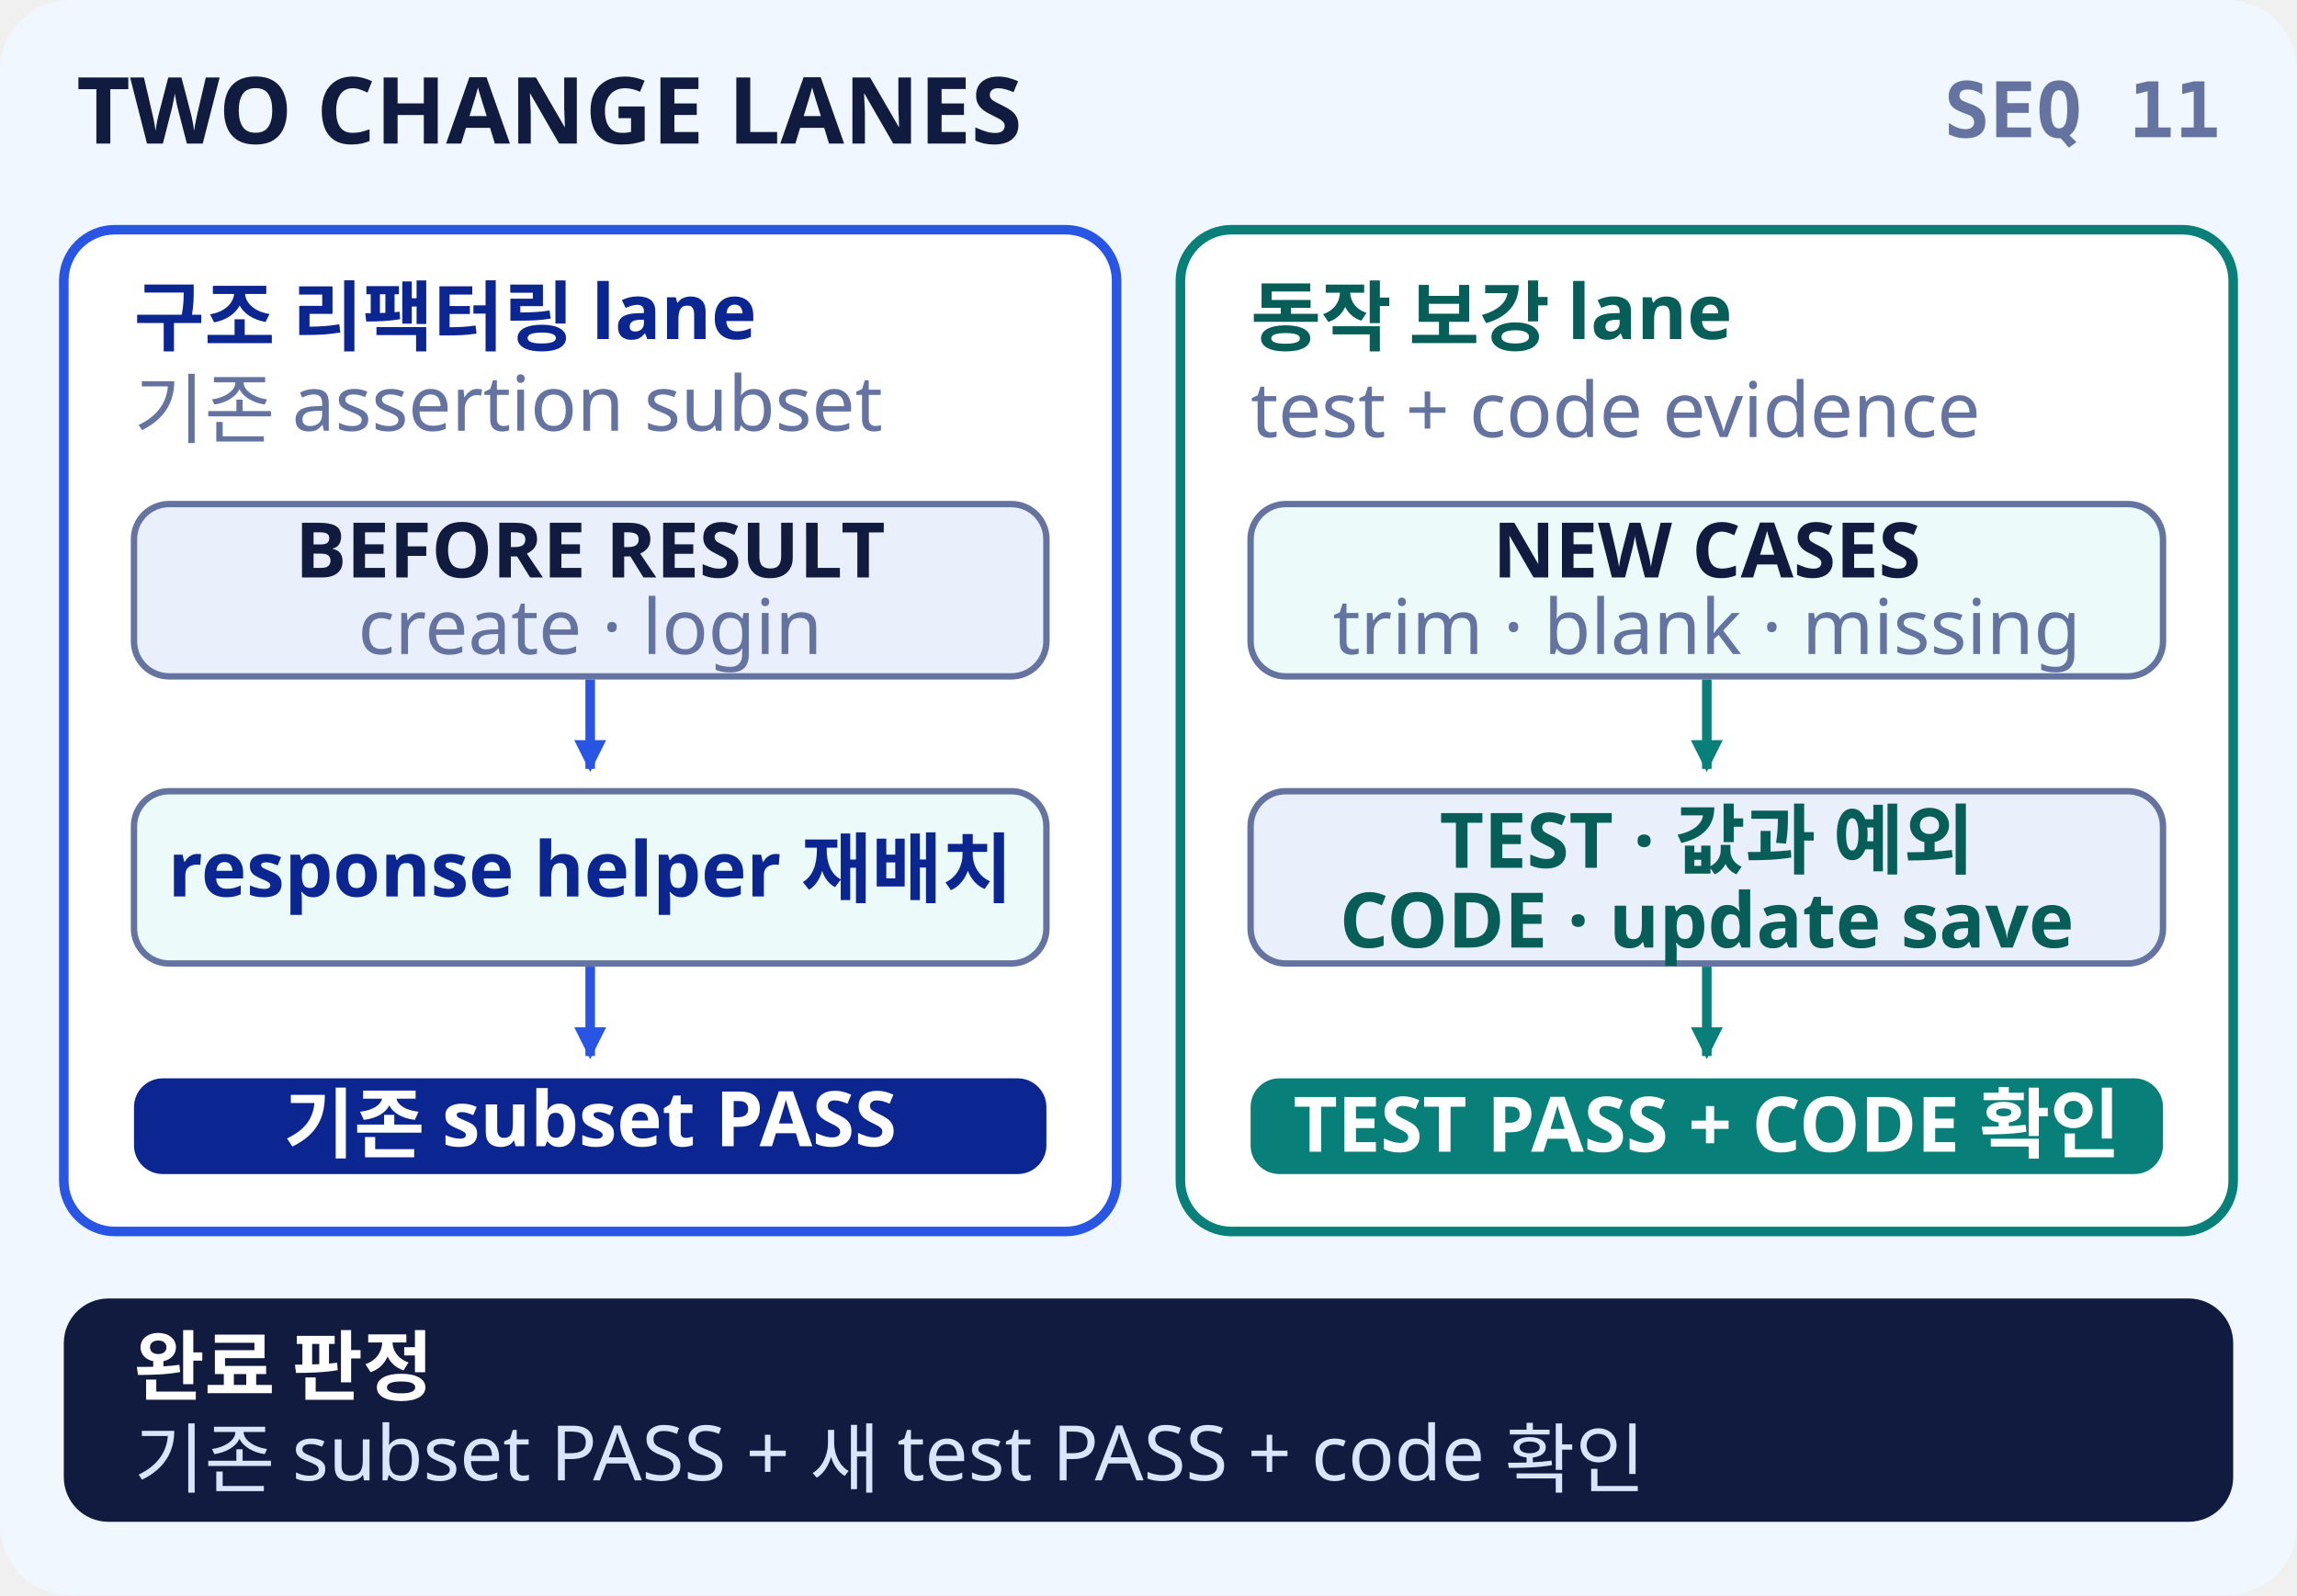
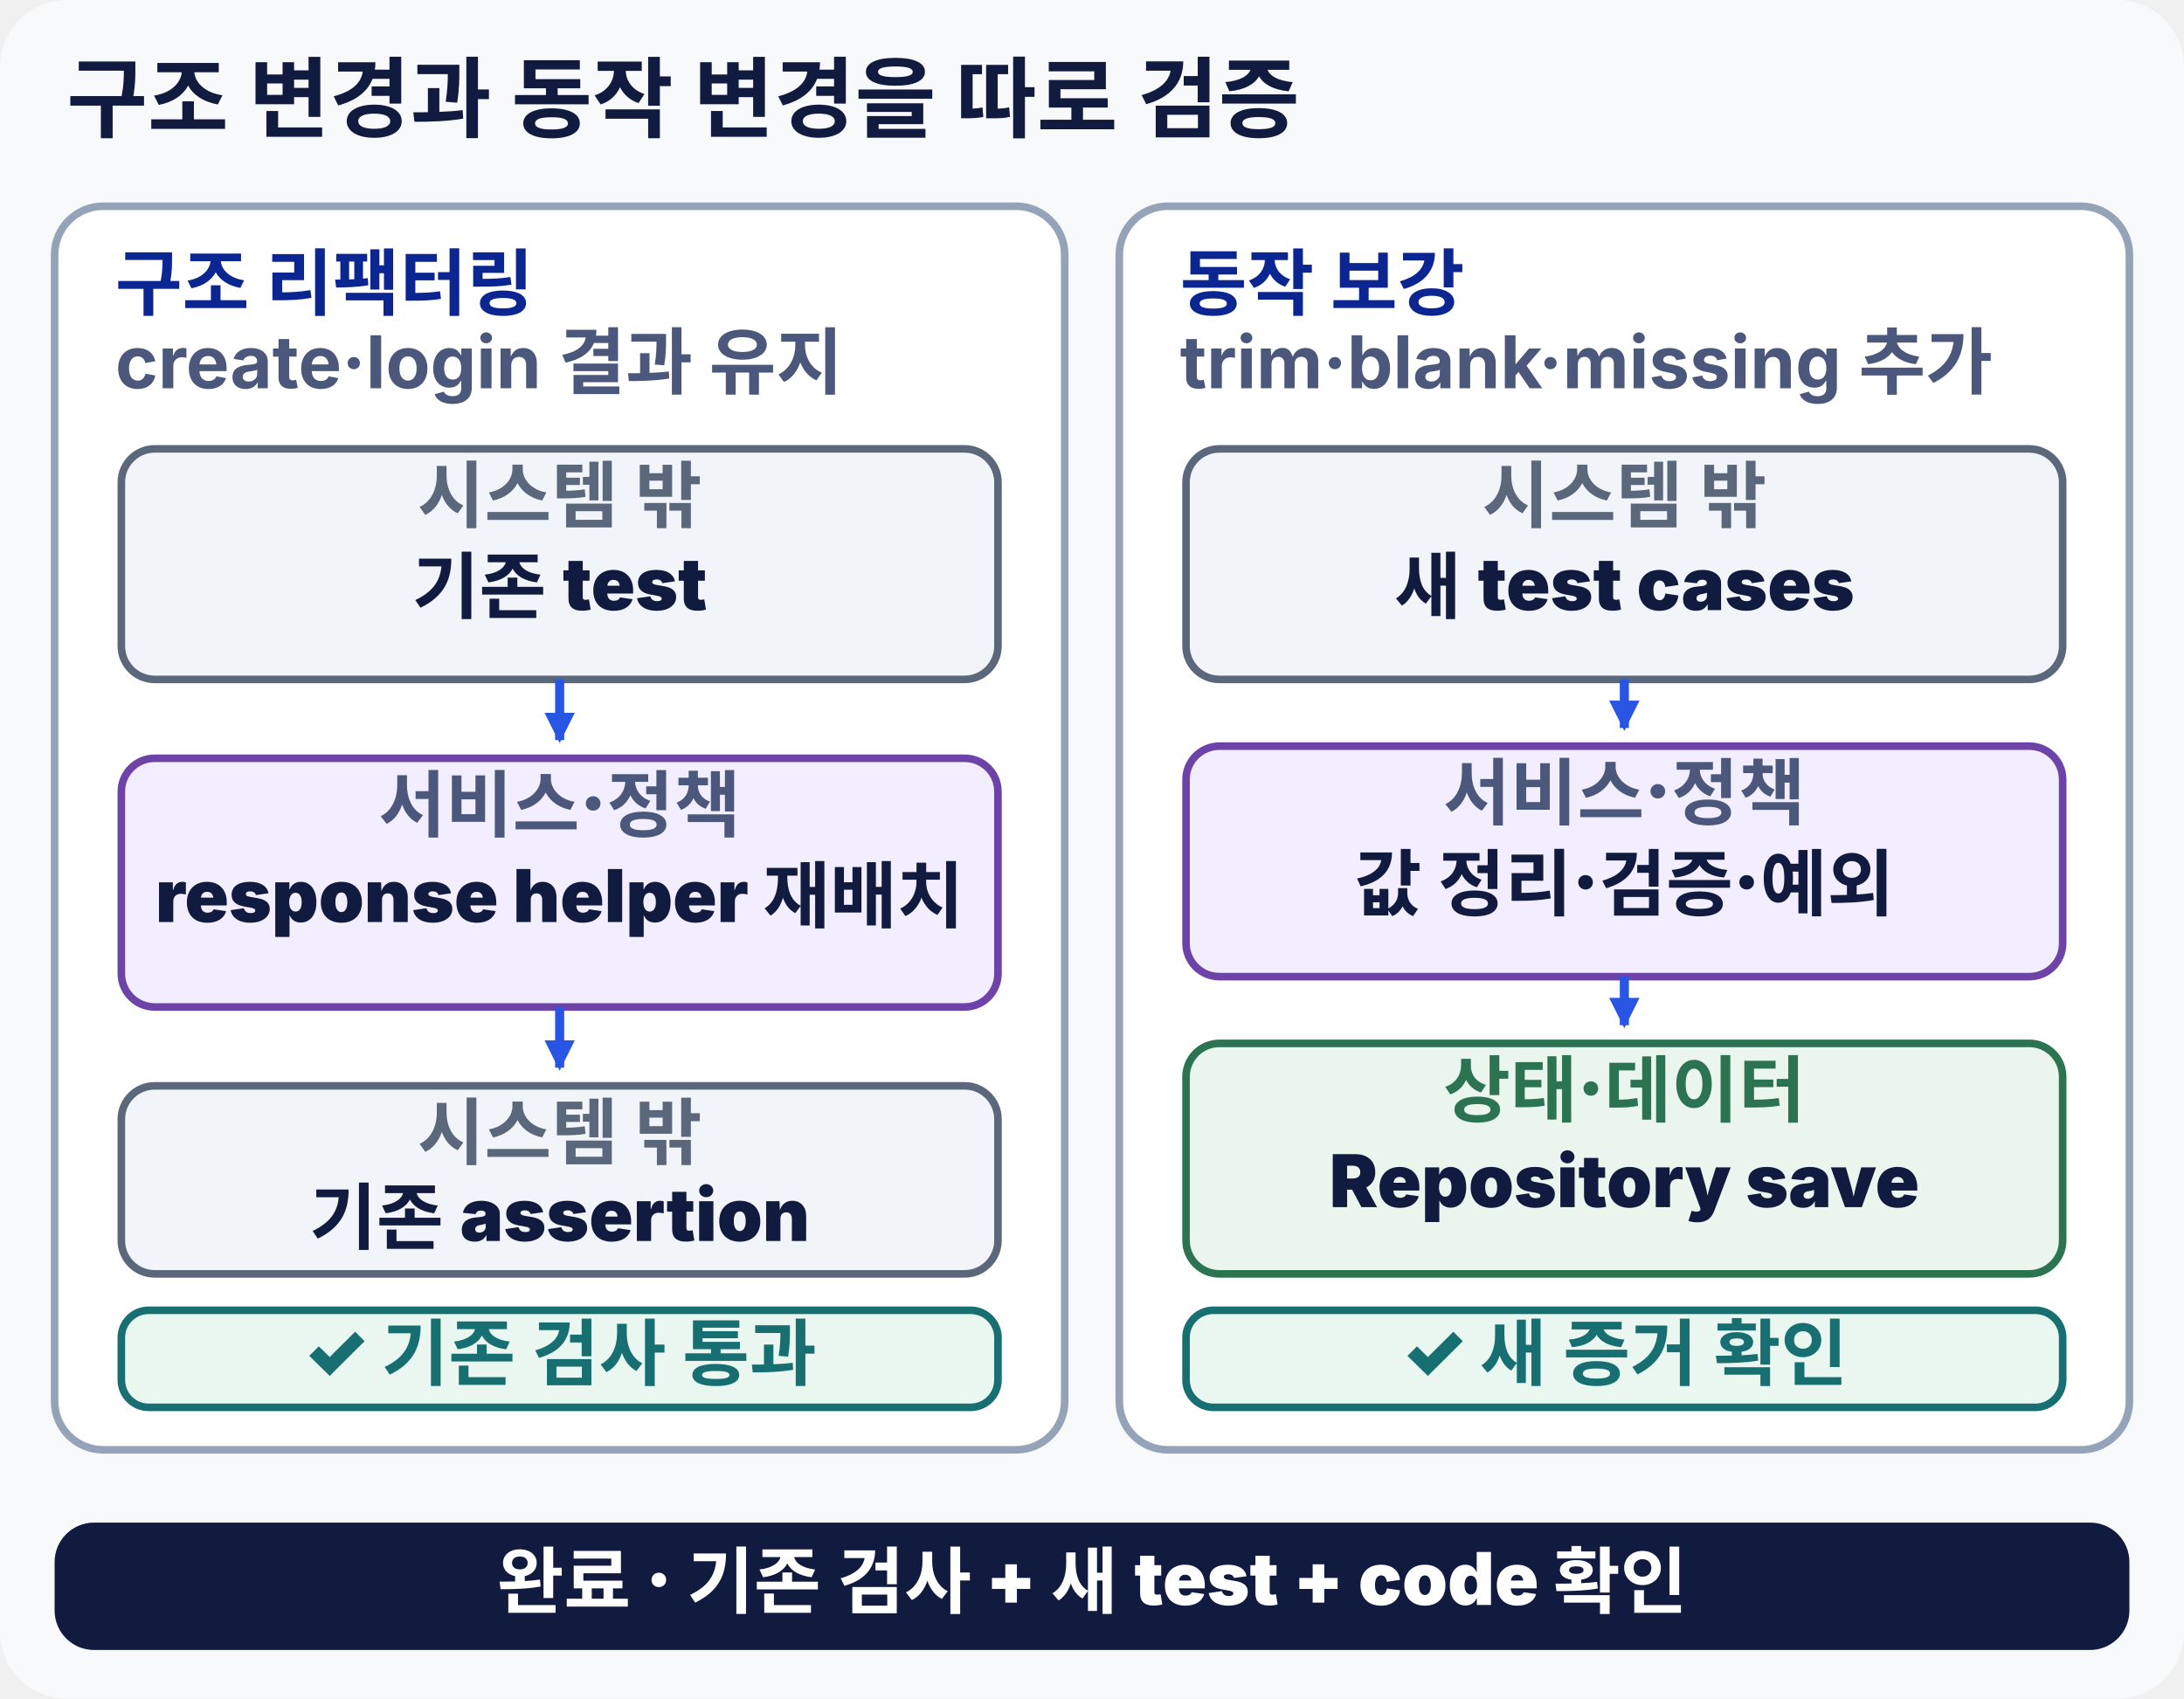
- <svg xmlns="http://www.w3.org/2000/svg" viewBox="0 0 720 500" role="img" aria-labelledby="title desc">
+ <svg xmlns="http://www.w3.org/2000/svg" viewBox="0 0 720 560" role="img" aria-labelledby="title desc">
  <defs>
-     <marker id="arrow-blue" markerUnits="userSpaceOnUse" markerWidth="10" markerHeight="10" refX="9" refY="5" orient="auto">
-       <path d="M0 0 10 5 0 10Z" fill="#2955e4" />
+     <marker id="arrow" markerUnits="userSpaceOnUse" markerWidth="10" markerHeight="10" refX="9" refY="5" orient="auto">
+       <path d="M0 0 10 5 0 10Z" fill="#2955E4" />
    </marker>
-     <marker id="arrow-teal" markerUnits="userSpaceOnUse" markerWidth="10" markerHeight="10" refX="9" refY="5" orient="auto">
-       <path d="M0 0 10 5 0 10Z" fill="#087f78" />
-     </marker>
+     <style>
+       text{font-family:system-ui,-apple-system,BlinkMacSystemFont,sans-serif;fill:#111B3F}
+       .lane{fill:#FFFFFF;stroke:#94A3B8;stroke-width:2.5}
+       .node{stroke-width:2.5}
+       .layer-outside{fill:#F1F5F9;stroke:#5B677A}
+       .layer-interface{fill:#E6F4F7;stroke:#0E7490}
+       .layer-application{fill:#F2EDFF;stroke:#6D43A8}
+       .layer-resource{fill:#EAF5EE;stroke:#2C7352}
+       .layer-integration{fill:#FFF4D6;stroke:#926000}
+       .layer-runtime{fill:#EEF2F7;stroke:#52627A}
+       [data-layer="outside"] .layer{fill:#5B677A}
+       [data-layer="resource"] .layer{fill:#2C7352}
+       .flow{fill:none;stroke:#2955E4;stroke-width:3;marker-end:url(#arrow)}
+       .pass{fill:#EAF7F1;stroke:#176F72;stroke-width:2.5}
+       .title{font-size:29px;font-weight:850}
+       .lane-name{font-size:24px;font-weight:900;fill:#0C2691}
+       .lane-desc{font-size:24px;font-weight:650;fill:#4B587C}
+       .layer{font-size:24px;font-weight:850;fill:#4B587C;text-anchor:middle}
+       .name{font-size:24px;font-weight:850;text-anchor:middle}
+       .body{font-size:24px;font-weight:650;fill:#4B587C;text-anchor:middle}
+       .pass-name{font-size:24px;font-weight:900;fill:#176F72;text-anchor:middle}
+       .complete{font-size:24px;font-weight:850;fill:#FFFFFF;text-anchor:middle}
+     </style>
  </defs>
-   <rect width="720" height="500" rx="22" fill="#f1f7ff" />
-   <text x="24" y="45" fill="#111b3f" font-family="system-ui, sans-serif" font-size="29" font-weight="850">TWO CHANGE LANES</text>
-   <text x="696" y="43" text-anchor="end" fill="#6473a0" font-family="ui-monospace, monospace" font-size="24" font-weight="700">SEQ 11</text>
-   <rect x="20" y="72" width="330" height="314" rx="16" fill="#ffffff" stroke="#2955e4" stroke-width="3" />
-   <text x="42" y="108" fill="#0c2691" font-family="system-ui, sans-serif" font-size="24" font-weight="900">구조 리팩터링 lane</text>
-   <text x="42" y="137" fill="#6473a0" font-family="system-ui, sans-serif" font-size="24">기존 assertion subset</text>
-   <rect x="42" y="158" width="286" height="54" rx="11" fill="#eaf0fb" stroke="#6473a0" stroke-width="2" />
-   <text x="185" y="181" text-anchor="middle" fill="#111b3f" font-family="system-ui, sans-serif" font-size="24" font-weight="800">BEFORE RESULT</text>
-   <text x="185" y="205" text-anchor="middle" fill="#6473a0" font-family="system-ui, sans-serif" font-size="24">create · login</text>
-   <path d="M185 213V241" stroke="#2955e4" stroke-width="3" marker-end="url(#arrow-blue)" />
-   <rect x="42" y="248" width="286" height="54" rx="11" fill="#ecfbfa" stroke="#6473a0" stroke-width="2" />
-   <text x="185" y="281" text-anchor="middle" fill="#0c2691" font-family="system-ui, sans-serif" font-size="24" font-weight="800">response helper 재배치</text>
-   <path d="M185 303V331" stroke="#2955e4" stroke-width="3" marker-end="url(#arrow-blue)" />
-   <rect x="42" y="338" width="286" height="30" rx="9" fill="#0c2691" />
-   <text x="185" y="361" text-anchor="middle" fill="#ffffff" font-family="system-ui, sans-serif" font-size="24" font-weight="800">기존 subset PASS</text>
-   <rect x="370" y="72" width="330" height="314" rx="16" fill="#ffffff" stroke="#087f78" stroke-width="3" />
-   <text x="392" y="108" fill="#075e59" font-family="system-ui, sans-serif" font-size="24" font-weight="900">동작 보강 lane</text>
-   <text x="392" y="137" fill="#6473a0" font-family="system-ui, sans-serif" font-size="24">test + code evidence</text>
-   <rect x="392" y="158" width="286" height="54" rx="11" fill="#ecfbfa" stroke="#6473a0" stroke-width="2" />
-   <text x="535" y="181" text-anchor="middle" fill="#111b3f" font-family="system-ui, sans-serif" font-size="24" font-weight="800">NEW CASES</text>
-   <text x="535" y="205" text-anchor="middle" fill="#6473a0" font-family="system-ui, sans-serif" font-size="24">trim · blank · missing</text>
-   <path d="M535 213V241" stroke="#087f78" stroke-width="3" marker-end="url(#arrow-teal)" />
-   <rect x="392" y="248" width="286" height="54" rx="11" fill="#eaf0fb" stroke="#6473a0" stroke-width="2" />
-   <text x="535" y="272" text-anchor="middle" fill="#075e59" font-family="system-ui, sans-serif" font-size="24" font-weight="800">TEST · 값과 예외</text>
-   <text x="535" y="297" text-anchor="middle" fill="#075e59" font-family="system-ui, sans-serif" font-size="24" font-weight="800">CODE · update save</text>
-   <path d="M535 303V331" stroke="#087f78" stroke-width="3" marker-end="url(#arrow-teal)" />
-   <rect x="392" y="338" width="286" height="30" rx="9" fill="#087f78" />
-   <text x="535" y="361" text-anchor="middle" fill="#ffffff" font-family="system-ui, sans-serif" font-size="24" font-weight="800">TEST PASS + CODE 확인</text>
-   <rect x="20" y="407" width="680" height="70" rx="14" fill="#111b3f" />
-   <text x="42" y="437" fill="#ffffff" font-family="system-ui, sans-serif" font-size="24" font-weight="900">완료 판정</text>
-   <text x="42" y="466" fill="#d9e5ff" font-family="system-ui, sans-serif" font-size="24">기존 subset PASS + 새 test PASS + code 확인</text>
+   <rect width="720" height="560" rx="22" fill="#F8F9FB" />
+   <text x="22" y="43" class="title">구조 변경과 동작 변경을 따로 검증</text>
+   <g data-semantic="lane">
+     <rect x="18" y="68" width="333" height="410" rx="16" class="lane" />
+     <text x="38" y="102" class="lane-name">구조 리팩터링</text>
+     <text x="38" y="128" class="lane-desc">create·login 결과 유지</text>
+   </g>
+   <g data-layer="outside">
+     <rect x="40" y="148" width="289" height="76" rx="11" class="node layer-outside" />
+     <text x="184.5" y="172" class="layer">시스템 밖</text>
+     <text x="184.5" y="202" class="name">기존 test</text>
+   </g>
+   <path d="M184.5 224v20" class="flow" />
+   <g data-layer="application">
+     <rect x="40" y="250" width="289" height="82" rx="11" class="node layer-application" />
+     <text x="184.5" y="274" class="layer">서비스·정책</text>
+     <text x="184.5" y="304" class="name">response helper 재배치</text>
+   </g>
+   <path d="M184.5 332v20" class="flow" />
+   <g data-layer="outside">
+     <rect x="40" y="358" width="289" height="62" rx="11" class="node layer-outside" />
+     <text x="184.5" y="382" class="layer">시스템 밖</text>
+     <text x="184.5" y="410" class="name">기존 assertion</text>
+   </g>
+   <g data-semantic="state">
+     <rect x="40" y="432" width="289" height="32" rx="9" class="pass" />
+     <text x="184.5" y="454" class="pass-name">✓ 기존 검사 통과</text>
+   </g>
+   <g data-semantic="lane">
+     <rect x="369" y="68" width="333" height="410" rx="16" class="lane" />
+     <text x="389" y="102" class="lane-name">동작 보강</text>
+     <text x="389" y="128" class="lane-desc">trim·blank·missing 추가</text>
+   </g>
+   <g data-layer="outside">
+     <rect x="391" y="148" width="289" height="76" rx="11" class="node layer-outside" />
+     <text x="535.5" y="172" class="layer">시스템 밖</text>
+     <text x="535.5" y="202" class="name">새 test cases</text>
+   </g>
+   <path d="M535.5 224v16" class="flow" />
+   <g data-layer="application">
+     <rect x="391" y="246" width="289" height="76" rx="11" class="node layer-application" />
+     <text x="535.5" y="270" class="layer">서비스·정책</text>
+     <text x="535.5" y="300" class="name">값 정리·검증·예외</text>
+   </g>
+   <path d="M535.5 322v16" class="flow" />
+   <g data-layer="resource">
+     <rect x="391" y="344" width="289" height="76" rx="11" class="node layer-resource" />
+     <text x="535.5" y="368" class="layer">상태·데이터</text>
+     <text x="535.5" y="398" class="name">Repository save</text>
+   </g>
+   <g data-semantic="state">
+     <rect x="391" y="432" width="289" height="32" rx="9" class="pass" />
+     <text x="535.5" y="454" class="pass-name">✓ 새 증거 확인</text>
+   </g>
+   <g data-semantic="evidence">
+     <rect x="18" y="502" width="684" height="42" rx="13" fill="#111B3F" />
+     <text x="360" y="530" class="complete">완료 · 기존 검사 + 새 test + code 확인</text>
+   </g>
</svg>
